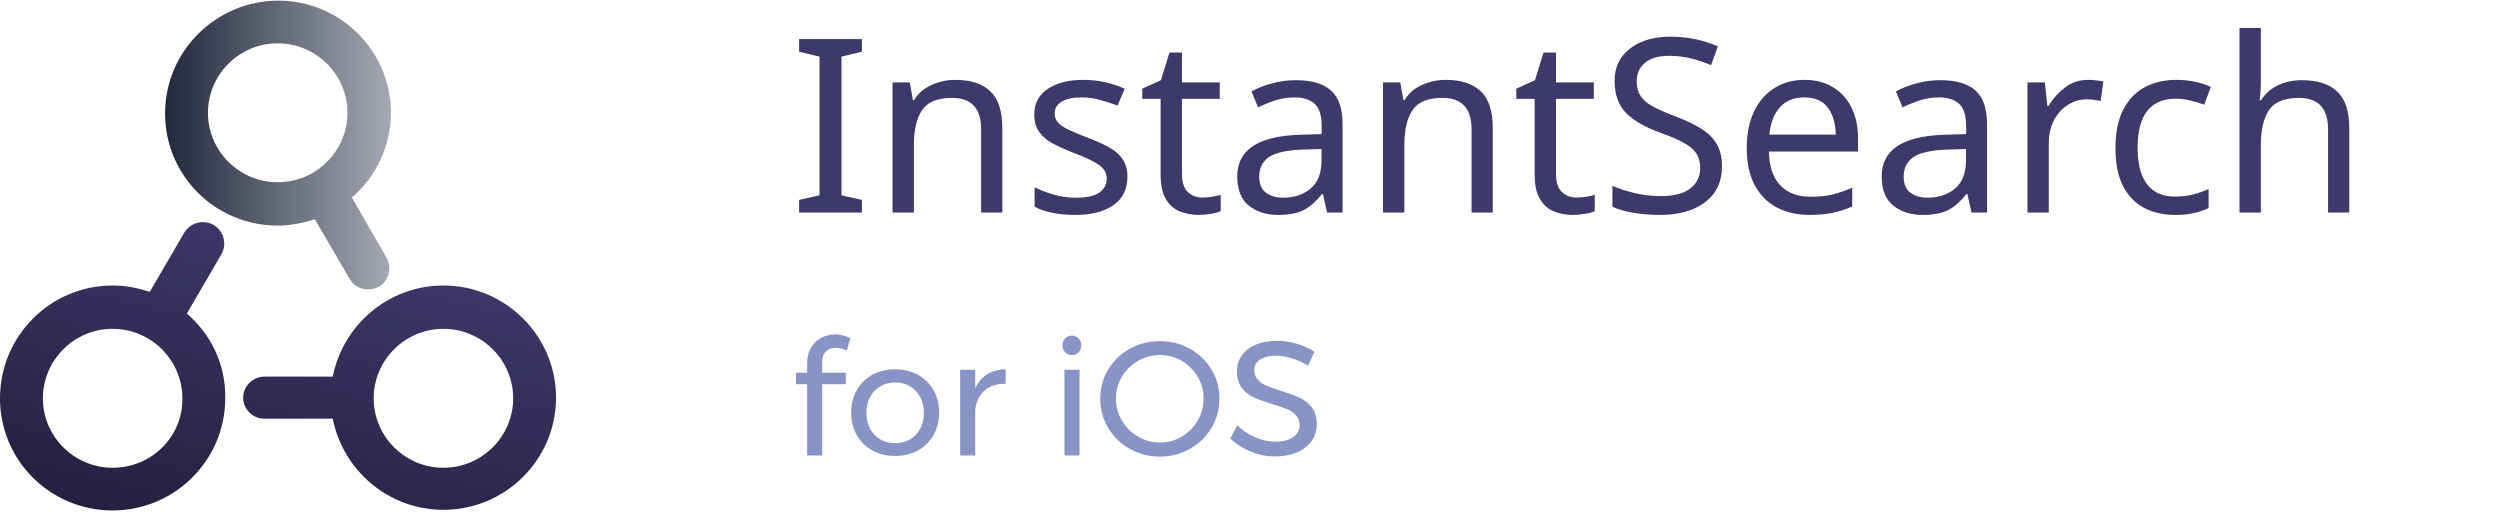
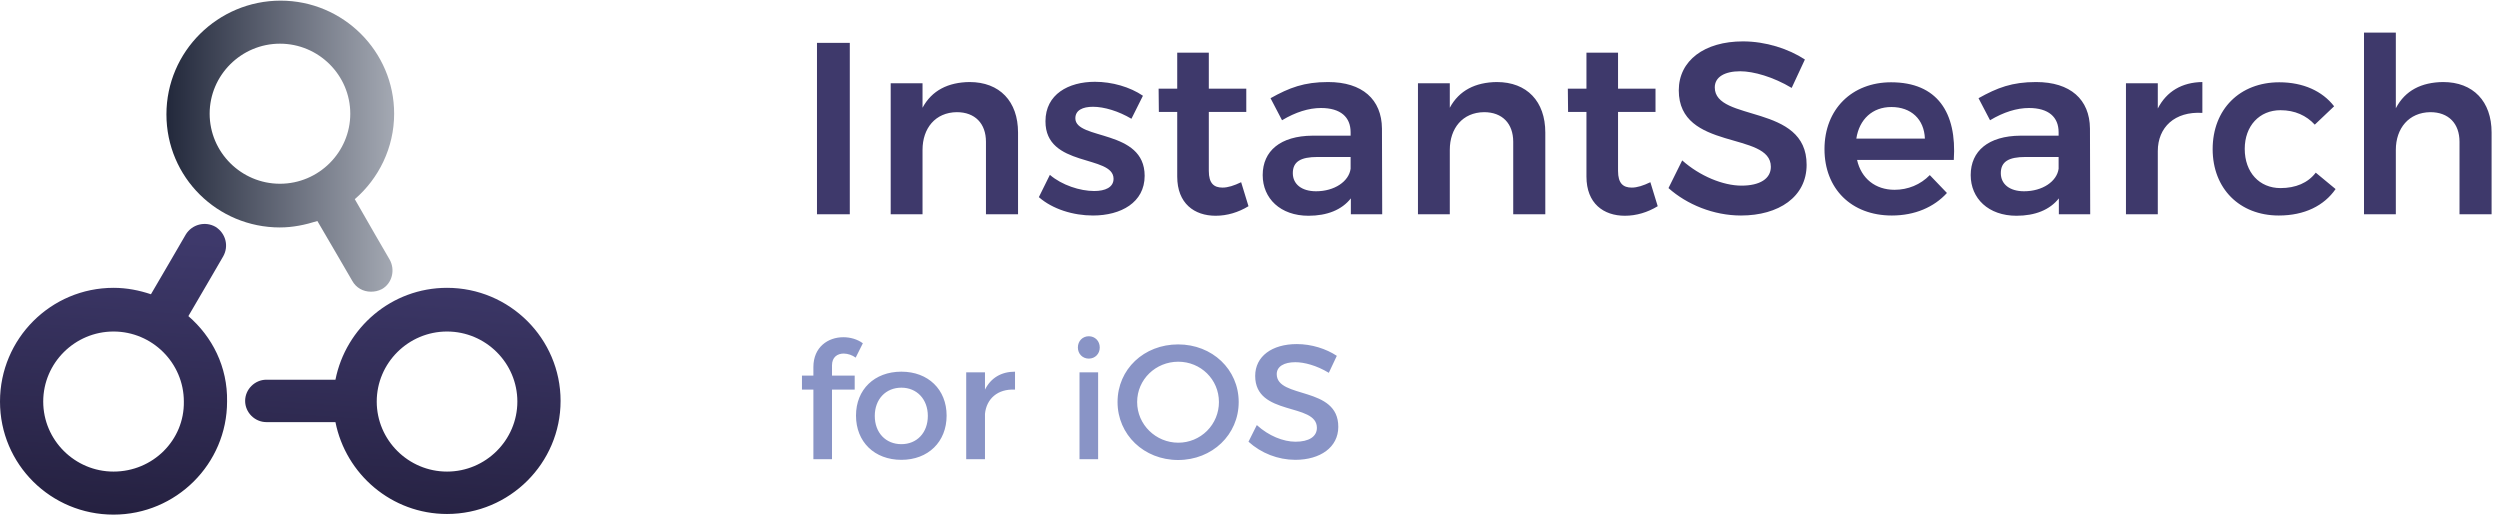
- <svg xmlns="http://www.w3.org/2000/svg" width="247" height="51" viewBox="0 0 247 51">
+ <svg xmlns="http://www.w3.org/2000/svg" width="245" height="51" viewBox="0 0 245 51">
  <defs>
-     <linearGradient id="a" x1="100%" x2="0%" y1=".062%" y2="0%">
+     <linearGradient x1="100%" y1="19.43%" x2="0%" y2="19.392%" id="a">
      <stop stop-color="#A4A9B3" offset="0%" />
      <stop stop-color="#22283B" offset="100%" />
    </linearGradient>
-     <linearGradient id="b" x1="21.895%" x2="77.978%" y1="121.561%" y2="8.499%">
+     <linearGradient x1="42.443%" y1="121.561%" x2="57.523%" y2="8.499%" id="b">
      <stop stop-color="#201C38" offset="0%" />
      <stop stop-color="#3E396B" offset="100%" />
    </linearGradient>
  </defs>
-   <g fill="none" fill-rule="evenodd" transform="translate(0 -2)">
-     <g fill-rule="nonzero" transform="translate(0 2)">
-       <path fill="url(#a)" d="M27.437,22.289 C28.701,22.289 29.902,22.037 31.103,21.659 L33.126,25.122 L34.517,27.515 C34.897,28.207 35.592,28.585 36.351,28.585 C36.73,28.585 37.046,28.522 37.425,28.333 C38.437,27.767 38.753,26.444 38.184,25.437 L36.793,23.044 L34.77,19.519 C37.109,17.504 38.626,14.481 38.626,11.144 C38.626,5.037 33.632,0.063 27.5,0.063 C21.368,0.063 16.31,5.037 16.31,11.207 C16.31,17.378 21.305,22.289 27.437,22.289 Z M27.437,4.281 C31.23,4.281 34.328,7.367 34.328,11.144 C34.328,14.922 31.23,18.007 27.437,18.007 C23.644,18.007 20.546,14.922 20.546,11.144 C20.546,7.367 23.644,4.281 27.437,4.281 Z" />
-       <path fill="url(#b)" d="M43.81,28.207 C38.374,28.207 33.885,32.111 32.874,37.211 L28.891,37.211 L26.109,37.211 C24.971,37.211 24.023,38.156 24.023,39.289 C24.023,40.422 24.971,41.367 26.109,41.367 L28.891,41.367 L32.874,41.367 C33.885,46.467 38.374,50.37 43.81,50.37 C49.943,50.37 54.937,45.396 54.937,39.289 C54.937,33.181 49.943,28.207 43.81,28.207 Z M43.81,46.215 C40.017,46.215 36.92,43.13 36.92,39.352 C36.92,35.574 40.017,32.489 43.81,32.489 C47.603,32.489 50.701,35.574 50.701,39.352 C50.701,43.13 47.603,46.215 43.81,46.215 Z M18.46,30.978 C20.799,32.993 22.316,35.952 22.253,39.352 C22.253,45.459 17.259,50.433 11.126,50.433 C4.994,50.433 0,45.522 0,39.352 C0,33.181 4.994,28.207 11.126,28.207 C12.454,28.207 13.655,28.459 14.793,28.837 L16.816,25.374 L18.207,22.981 C18.839,21.974 20.103,21.659 21.115,22.226 C22.126,22.856 22.443,24.115 21.874,25.122 L20.483,27.515 L18.46,30.978 Z M11.126,46.215 C14.983,46.215 18.08,43.13 18.017,39.352 C18.017,35.574 14.92,32.489 11.126,32.489 C7.333,32.489 4.236,35.574 4.236,39.352 C4.236,43.13 7.333,46.215 11.126,46.215 Z" />
-     </g>
-     <text fill="#3E396B" font-family="Montserrat-SemiBold, Montserrat" font-size="24" font-weight="500">
-       <tspan x="78" y="23">InstantSearch</tspan>
-     </text>
-     <path fill="#8994C6" d="M81.616,36.712 C81.36,36.947 81.232,37.283 81.232,37.72 L81.232,38.824 L83.568,38.824 L83.568,39.96 L81.232,39.96 L81.232,47 L79.744,47 L79.744,39.96 L78.64,39.96 L78.64,38.824 L79.744,38.824 L79.744,37.912 C79.744,37.293 79.875,36.768 80.136,36.336 C80.397,35.904 80.741,35.579 81.168,35.36 C81.595,35.141 82.053,35.032 82.544,35.032 C83.013,35.032 83.504,35.16 84.016,35.416 L83.664,36.632 C83.28,36.451 82.917,36.36 82.576,36.36 C82.192,36.36 81.872,36.477 81.616,36.712 Z M90.696,39.032 C91.352,39.395 91.864,39.899 92.232,40.544 C92.6,41.189 92.784,41.928 92.784,42.76 C92.784,43.592 92.6,44.333 92.232,44.984 C91.864,45.635 91.352,46.141 90.696,46.504 C90.04,46.867 89.291,47.048 88.448,47.048 C87.595,47.048 86.84,46.867 86.184,46.504 C85.528,46.141 85.016,45.637 84.648,44.992 C84.28,44.347 84.096,43.603 84.096,42.76 C84.096,41.928 84.28,41.189 84.648,40.544 C85.016,39.899 85.528,39.395 86.184,39.032 C86.84,38.669 87.595,38.488 88.448,38.488 C89.291,38.488 90.04,38.669 90.696,39.032 Z M86.968,40.168 C86.536,40.424 86.2,40.779 85.96,41.232 C85.72,41.685 85.6,42.2 85.6,42.776 C85.6,43.363 85.72,43.885 85.96,44.344 C86.2,44.803 86.536,45.157 86.968,45.408 C87.4,45.659 87.893,45.784 88.448,45.784 C88.992,45.784 89.48,45.659 89.912,45.408 C90.344,45.157 90.68,44.803 90.92,44.344 C91.16,43.885 91.28,43.363 91.28,42.776 C91.28,42.2 91.16,41.685 90.92,41.232 C90.68,40.779 90.344,40.424 89.912,40.168 C89.48,39.912 88.992,39.784 88.448,39.784 C87.893,39.784 87.4,39.912 86.968,40.168 Z M97.536,38.976 C98.048,38.661 98.656,38.499 99.36,38.488 L99.36,39.928 C98.496,39.896 97.797,40.12 97.264,40.6 C96.731,41.08 96.427,41.725 96.352,42.536 L96.352,47 L94.864,47 L94.864,38.536 L96.352,38.536 L96.352,40.36 C96.629,39.752 97.024,39.291 97.536,38.976 Z M105.168,38.536 L106.656,38.536 L106.656,47 L105.168,47 L105.168,38.536 Z M106.568,35.432 C106.744,35.613 106.832,35.843 106.832,36.12 C106.832,36.397 106.744,36.627 106.568,36.808 C106.392,36.989 106.171,37.08 105.904,37.08 C105.637,37.08 105.416,36.989 105.24,36.808 C105.064,36.627 104.976,36.397 104.976,36.12 C104.976,35.843 105.064,35.613 105.24,35.432 C105.416,35.251 105.637,35.16 105.904,35.16 C106.171,35.16 106.392,35.251 106.568,35.432 Z M117.56,36.456 C118.461,36.957 119.173,37.643 119.696,38.512 C120.219,39.381 120.48,40.339 120.48,41.384 C120.48,42.429 120.219,43.392 119.696,44.272 C119.173,45.152 118.461,45.845 117.56,46.352 C116.659,46.859 115.669,47.112 114.592,47.112 C113.515,47.112 112.525,46.859 111.624,46.352 C110.723,45.845 110.011,45.152 109.488,44.272 C108.965,43.392 108.704,42.429 108.704,41.384 C108.704,40.339 108.965,39.381 109.488,38.512 C110.011,37.643 110.72,36.957 111.616,36.456 C112.512,35.955 113.504,35.704 114.592,35.704 C115.669,35.704 116.659,35.955 117.56,36.456 Z M112.44,37.656 C111.773,38.04 111.243,38.56 110.848,39.216 C110.453,39.872 110.256,40.595 110.256,41.384 C110.256,42.173 110.453,42.899 110.848,43.56 C111.243,44.221 111.773,44.747 112.44,45.136 C113.107,45.525 113.829,45.72 114.608,45.72 C115.387,45.72 116.104,45.525 116.76,45.136 C117.416,44.747 117.939,44.221 118.328,43.56 C118.717,42.899 118.912,42.173 118.912,41.384 C118.912,40.595 118.717,39.872 118.328,39.216 C117.939,38.56 117.416,38.04 116.76,37.656 C116.104,37.272 115.387,37.08 114.608,37.08 C113.829,37.08 113.107,37.272 112.44,37.656 Z M127.608,37.392 C127.048,37.227 126.533,37.144 126.064,37.144 C125.413,37.144 124.893,37.269 124.504,37.52 C124.115,37.771 123.92,38.115 123.92,38.552 C123.92,38.947 124.037,39.269 124.272,39.52 C124.507,39.771 124.795,39.968 125.136,40.112 C125.477,40.256 125.952,40.424 126.56,40.616 C127.317,40.851 127.931,41.075 128.4,41.288 C128.869,41.501 129.269,41.819 129.6,42.24 C129.931,42.661 130.096,43.219 130.096,43.912 C130.096,44.552 129.923,45.112 129.576,45.592 C129.229,46.072 128.744,46.443 128.12,46.704 C127.496,46.965 126.779,47.096 125.968,47.096 C125.147,47.096 124.347,46.936 123.568,46.616 C122.789,46.296 122.117,45.869 121.552,45.336 L122.24,44.008 C122.773,44.531 123.373,44.933 124.04,45.216 C124.707,45.499 125.355,45.64 125.984,45.64 C126.731,45.64 127.32,45.493 127.752,45.2 C128.184,44.907 128.4,44.509 128.4,44.008 C128.4,43.613 128.283,43.288 128.048,43.032 C127.813,42.776 127.517,42.573 127.16,42.424 C126.803,42.275 126.32,42.109 125.712,41.928 C124.965,41.704 124.357,41.485 123.888,41.272 C123.419,41.059 123.021,40.744 122.696,40.328 C122.371,39.912 122.208,39.363 122.208,38.68 C122.208,38.083 122.373,37.555 122.704,37.096 C123.035,36.637 123.499,36.285 124.096,36.04 C124.693,35.795 125.387,35.672 126.176,35.672 C126.848,35.672 127.507,35.771 128.152,35.968 C128.797,36.165 129.371,36.429 129.872,36.76 L129.232,38.136 C128.709,37.805 128.168,37.557 127.608,37.392 Z" />
+   <g fill="none" fill-rule="evenodd">
+     <path d="M82.688 34.648c-.624 0-1.152.352-1.152 1.152v1.008h2.224v1.376h-2.224V45h-1.824v-6.816h-1.12v-1.376h1.12v-.832c0-1.984 1.456-2.928 2.928-2.928.688 0 1.376.192 1.92.592l-.704 1.408a2.057 2.057 0 0 0-1.168-.4zm5.648 1.776c2.624 0 4.432 1.744 4.432 4.304 0 2.576-1.808 4.336-4.432 4.336-2.64 0-4.448-1.76-4.448-4.336 0-2.56 1.808-4.304 4.448-4.304zm0 1.568c-1.536 0-2.608 1.136-2.608 2.768 0 1.648 1.072 2.768 2.608 2.768 1.52 0 2.592-1.12 2.592-2.768 0-1.632-1.072-2.768-2.592-2.768zm8.192.192v-1.696h-1.84V45h1.84v-4.448c.144-1.456 1.232-2.464 2.944-2.368v-1.76c-1.344 0-2.368.608-2.944 1.76zm10.176-5.232c-.608 0-1.072.464-1.072 1.104 0 .624.464 1.088 1.072 1.088.608 0 1.072-.464 1.072-1.088 0-.64-.464-1.104-1.072-1.104zm-.912 3.536V45h1.824v-8.512h-1.824zm9.664-2.736c3.344 0 5.936 2.448 5.936 5.648 0 3.2-2.592 5.68-5.936 5.68s-5.936-2.48-5.936-5.68c0-3.216 2.592-5.648 5.936-5.648zm.016 1.696c-2.208 0-4.032 1.728-4.032 3.952s1.84 3.984 4.032 3.984a3.974 3.974 0 0 0 3.984-3.984c0-2.224-1.792-3.952-3.984-3.952zm14.752 1.088l.784-1.664c-1.04-.688-2.464-1.152-3.92-1.152-2.432 0-4.08 1.2-4.08 3.12 0 3.984 6.048 2.592 6.048 5.088 0 .864-.784 1.36-2.096 1.36-1.2 0-2.64-.576-3.792-1.632l-.816 1.632a6.889 6.889 0 0 0 4.576 1.776c2.464 0 4.224-1.232 4.224-3.232.016-4.032-6.032-2.72-6.032-5.168 0-.752.72-1.168 1.824-1.168.848 0 2.064.304 3.28 1.04z" fill="#8994C6" />
+     <path d="M80.064 4.2V21h3.216V4.2h-3.216zm14.952 3.84c-2.088.024-3.696.816-4.608 2.52v-2.4h-3.12V21h3.12v-6.312c0-2.112 1.248-3.672 3.36-3.696 1.776 0 2.856 1.104 2.856 2.904V21h3.144v-8.016c0-3.048-1.8-4.944-4.752-4.944zm15.864 3.6l1.128-2.256c-1.272-.864-3.024-1.368-4.704-1.368-2.592 0-4.848 1.224-4.848 3.864-.024 4.56 6.672 3.264 6.672 5.64 0 .84-.816 1.2-1.896 1.2-1.392 0-3.168-.576-4.344-1.584l-1.08 2.184c1.344 1.176 3.36 1.8 5.304 1.8 2.736 0 5.064-1.272 5.064-3.888 0-4.608-6.792-3.48-6.792-5.64 0-.792.72-1.128 1.728-1.128 1.104 0 2.52.432 3.768 1.176zm10.752 6.216c-.696.336-1.296.528-1.824.528-.84 0-1.344-.408-1.344-1.632v-5.784h3.672v-2.28h-3.672V5.16h-3.096v3.528h-1.824l.024 2.28h1.8v6.336c0 2.64 1.68 3.84 3.768 3.84 1.128 0 2.232-.336 3.216-.936l-.72-2.352zM135.456 21h-3.072v-1.56c-.888 1.128-2.328 1.704-4.152 1.704-2.76 0-4.488-1.704-4.488-3.984 0-2.376 1.752-3.84 4.872-3.864h3.744v-.336c0-1.488-.984-2.376-2.904-2.376-1.2 0-2.496.408-3.816 1.2l-1.128-2.16c1.848-1.032 3.288-1.584 5.64-1.584 3.36 0 5.256 1.704 5.28 4.56l.024 8.4zm-6.48-2.256c1.8 0 3.216-.96 3.384-2.208v-1.152h-3.24c-1.656 0-2.424.456-2.424 1.584 0 1.08.864 1.776 2.28 1.776zM146.688 8.04c-2.088.024-3.696.816-4.608 2.52v-2.4h-3.12V21h3.12v-6.312c0-2.112 1.248-3.672 3.36-3.696 1.776 0 2.856 1.104 2.856 2.904V21h3.144v-8.016c0-3.048-1.8-4.944-4.752-4.944zm15.048 9.816c-.696.336-1.296.528-1.824.528-.84 0-1.344-.408-1.344-1.632v-5.784h3.672v-2.28h-3.672V5.16h-3.096v3.528h-1.824l.024 2.28h1.8v6.336c0 2.64 1.68 3.84 3.768 3.84 1.128 0 2.232-.336 3.216-.936l-.72-2.352zm13.848-9.24l1.296-2.784c-1.608-1.056-3.84-1.776-6.072-1.776-3.768 0-6.288 1.872-6.288 4.8 0 5.976 9.024 3.984 9.024 7.488 0 1.176-1.08 1.848-2.88 1.848-1.8 0-4.08-.936-5.808-2.472l-1.344 2.712c1.8 1.608 4.416 2.688 7.104 2.688 3.696 0 6.432-1.824 6.432-4.968.024-6.024-9-4.176-9-7.584 0-1.032.984-1.584 2.496-1.584 1.296 0 3.24.552 5.04 1.632zm9.744-.552c4.512 0 6.456 2.952 6.144 7.608h-9.48c.408 1.824 1.8 2.928 3.672 2.928 1.32 0 2.544-.504 3.456-1.44l1.68 1.752c-1.272 1.392-3.144 2.208-5.4 2.208-3.984 0-6.6-2.64-6.6-6.504 0-3.912 2.688-6.552 6.528-6.552zm-3.408 5.52h6.72c-.072-1.896-1.344-3.096-3.288-3.096-1.848 0-3.144 1.2-3.432 3.096zM204.84 21h-3.072v-1.56c-.888 1.128-2.328 1.704-4.152 1.704-2.76 0-4.488-1.704-4.488-3.984 0-2.376 1.752-3.84 4.872-3.864h3.744v-.336c0-1.488-.984-2.376-2.904-2.376-1.2 0-2.496.408-3.816 1.2l-1.128-2.16c1.848-1.032 3.288-1.584 5.64-1.584 3.36 0 5.256 1.704 5.28 4.56l.024 8.4zm-6.48-2.256c1.8 0 3.216-.96 3.384-2.208v-1.152h-3.24c-1.656 0-2.424.456-2.424 1.584 0 1.08.864 1.776 2.28 1.776zm13.104-8.112V8.16h-3.12V21h3.12v-6.192c0-2.328 1.656-3.912 4.368-3.744V8.04c-1.992.024-3.504.912-4.368 2.592zm15.384 1.584l1.896-1.8c-1.152-1.488-3.024-2.352-5.376-2.352-3.864 0-6.528 2.64-6.528 6.552 0 3.864 2.64 6.504 6.48 6.504 2.52 0 4.44-.96 5.568-2.592l-1.944-1.608c-.768 1.008-1.968 1.512-3.456 1.512-2.064 0-3.504-1.536-3.504-3.84 0-2.256 1.44-3.792 3.504-3.792 1.416 0 2.544.528 3.36 1.416zm12.576-4.176c-2.112.024-3.72.816-4.632 2.568V3.192h-3.12V21h3.12v-6.312c0-2.112 1.272-3.672 3.384-3.696 1.776 0 2.856 1.104 2.856 2.904V21h3.144v-8.016c0-3.048-1.8-4.944-4.752-4.944z" fill="#3E396B" />
+     <path d="M27.437 22.289c1.264 0 2.465-.252 3.666-.63l2.023 3.463 1.391 2.393c.38.692 1.075 1.07 1.834 1.07.379 0 .695-.063 1.074-.252 1.012-.566 1.328-1.889.759-2.896l-1.39-2.393-2.024-3.525c2.34-2.015 3.856-5.038 3.856-8.375C38.626 5.037 33.632.063 27.5.063S16.31 5.037 16.31 11.207 21.305 22.29 27.437 22.29zm0-18.008c3.793 0 6.89 3.086 6.89 6.863 0 3.778-3.097 6.863-6.89 6.863-3.793 0-6.891-3.085-6.891-6.863 0-3.777 3.098-6.863 6.89-6.863z" fill="url(#a)" fill-rule="nonzero" />
+     <path d="M43.81 28.207c-5.436 0-9.925 3.904-10.936 9.004H26.109c-1.138 0-2.086.945-2.086 2.078s.948 2.078 2.086 2.078H32.874c1.011 5.1 5.5 9.003 10.936 9.003 6.133 0 11.127-4.974 11.127-11.081 0-6.108-4.994-11.082-11.127-11.082zm0 18.008c-3.793 0-6.89-3.085-6.89-6.863 0-3.778 3.097-6.863 6.89-6.863 3.793 0 6.891 3.085 6.891 6.863 0 3.778-3.098 6.863-6.89 6.863zM18.46 30.978c2.339 2.015 3.856 4.974 3.793 8.374 0 6.107-4.994 11.081-11.127 11.081C4.994 50.433 0 45.523 0 39.352c0-6.17 4.994-11.145 11.126-11.145 1.328 0 2.53.252 3.667.63l2.023-3.463 1.39-2.393a2.162 2.162 0 0 1 2.909-.755c1.011.63 1.328 1.889.759 2.896l-1.391 2.393-2.023 3.463zm-7.334 15.237c3.857 0 6.954-3.085 6.891-6.863 0-3.778-3.097-6.863-6.89-6.863-3.794 0-6.891 3.085-6.891 6.863 0 3.778 3.097 6.863 6.89 6.863z" fill="url(#b)" fill-rule="nonzero" />
  </g>
</svg>
